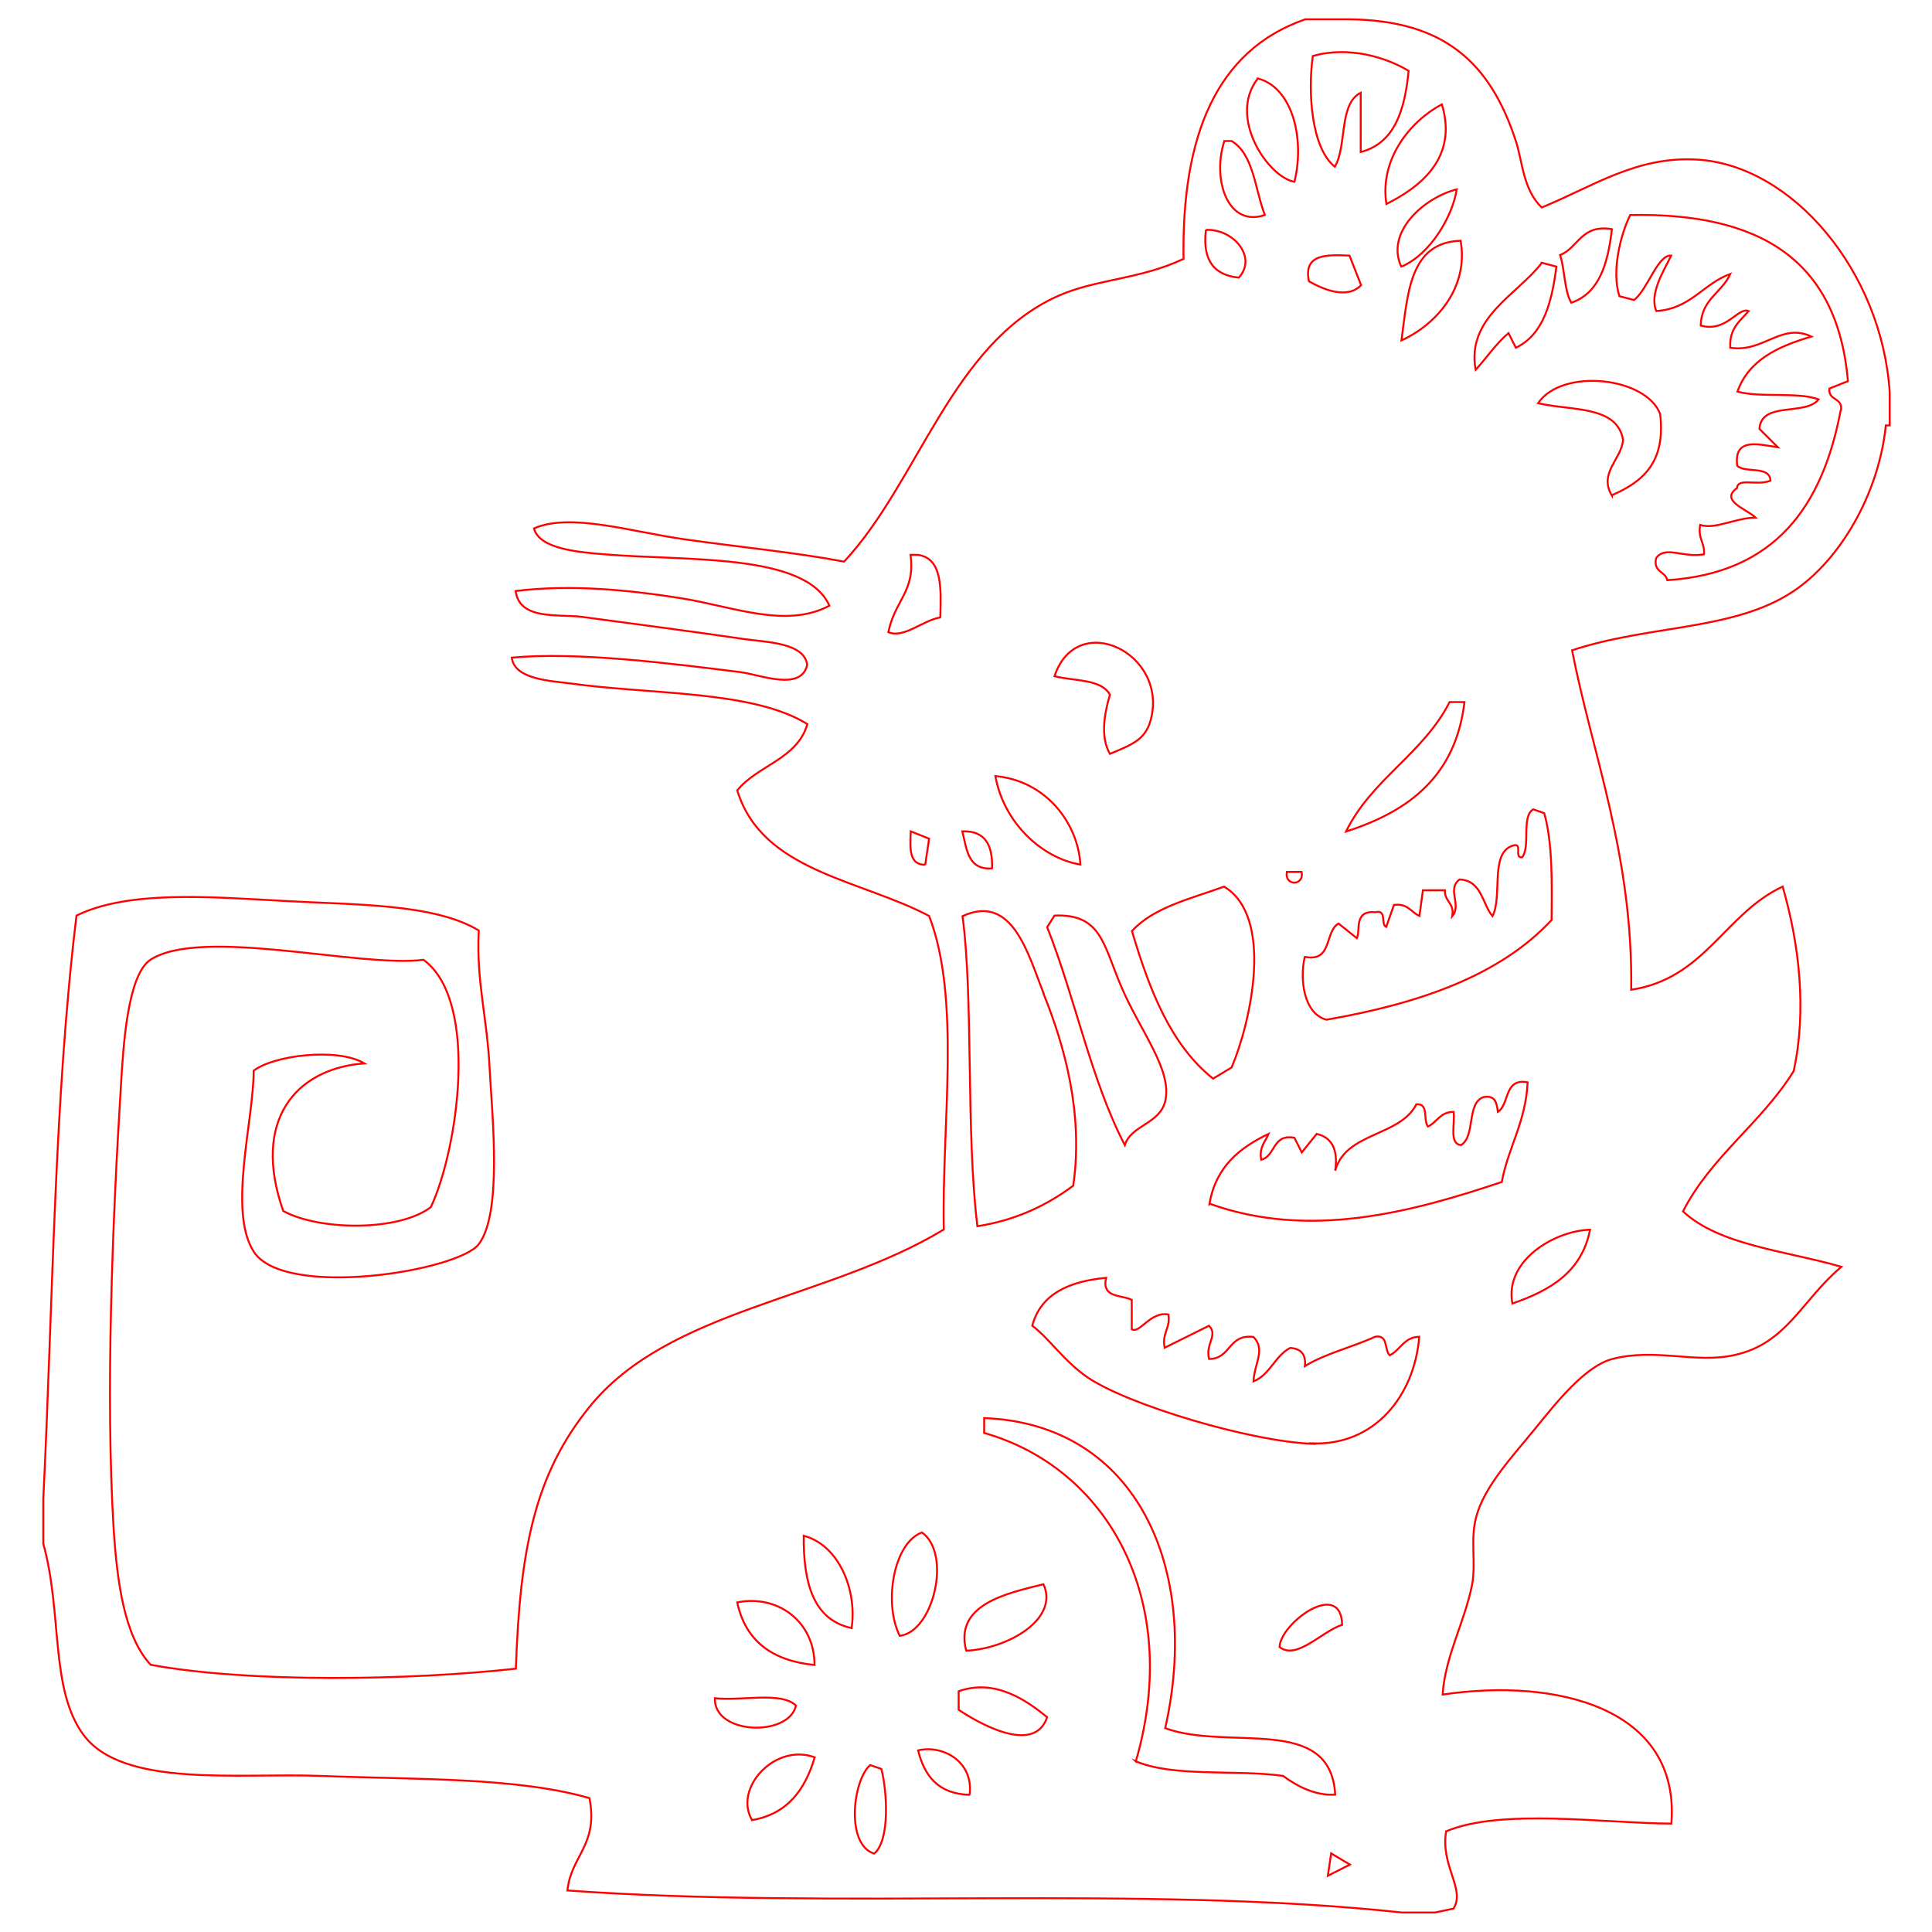
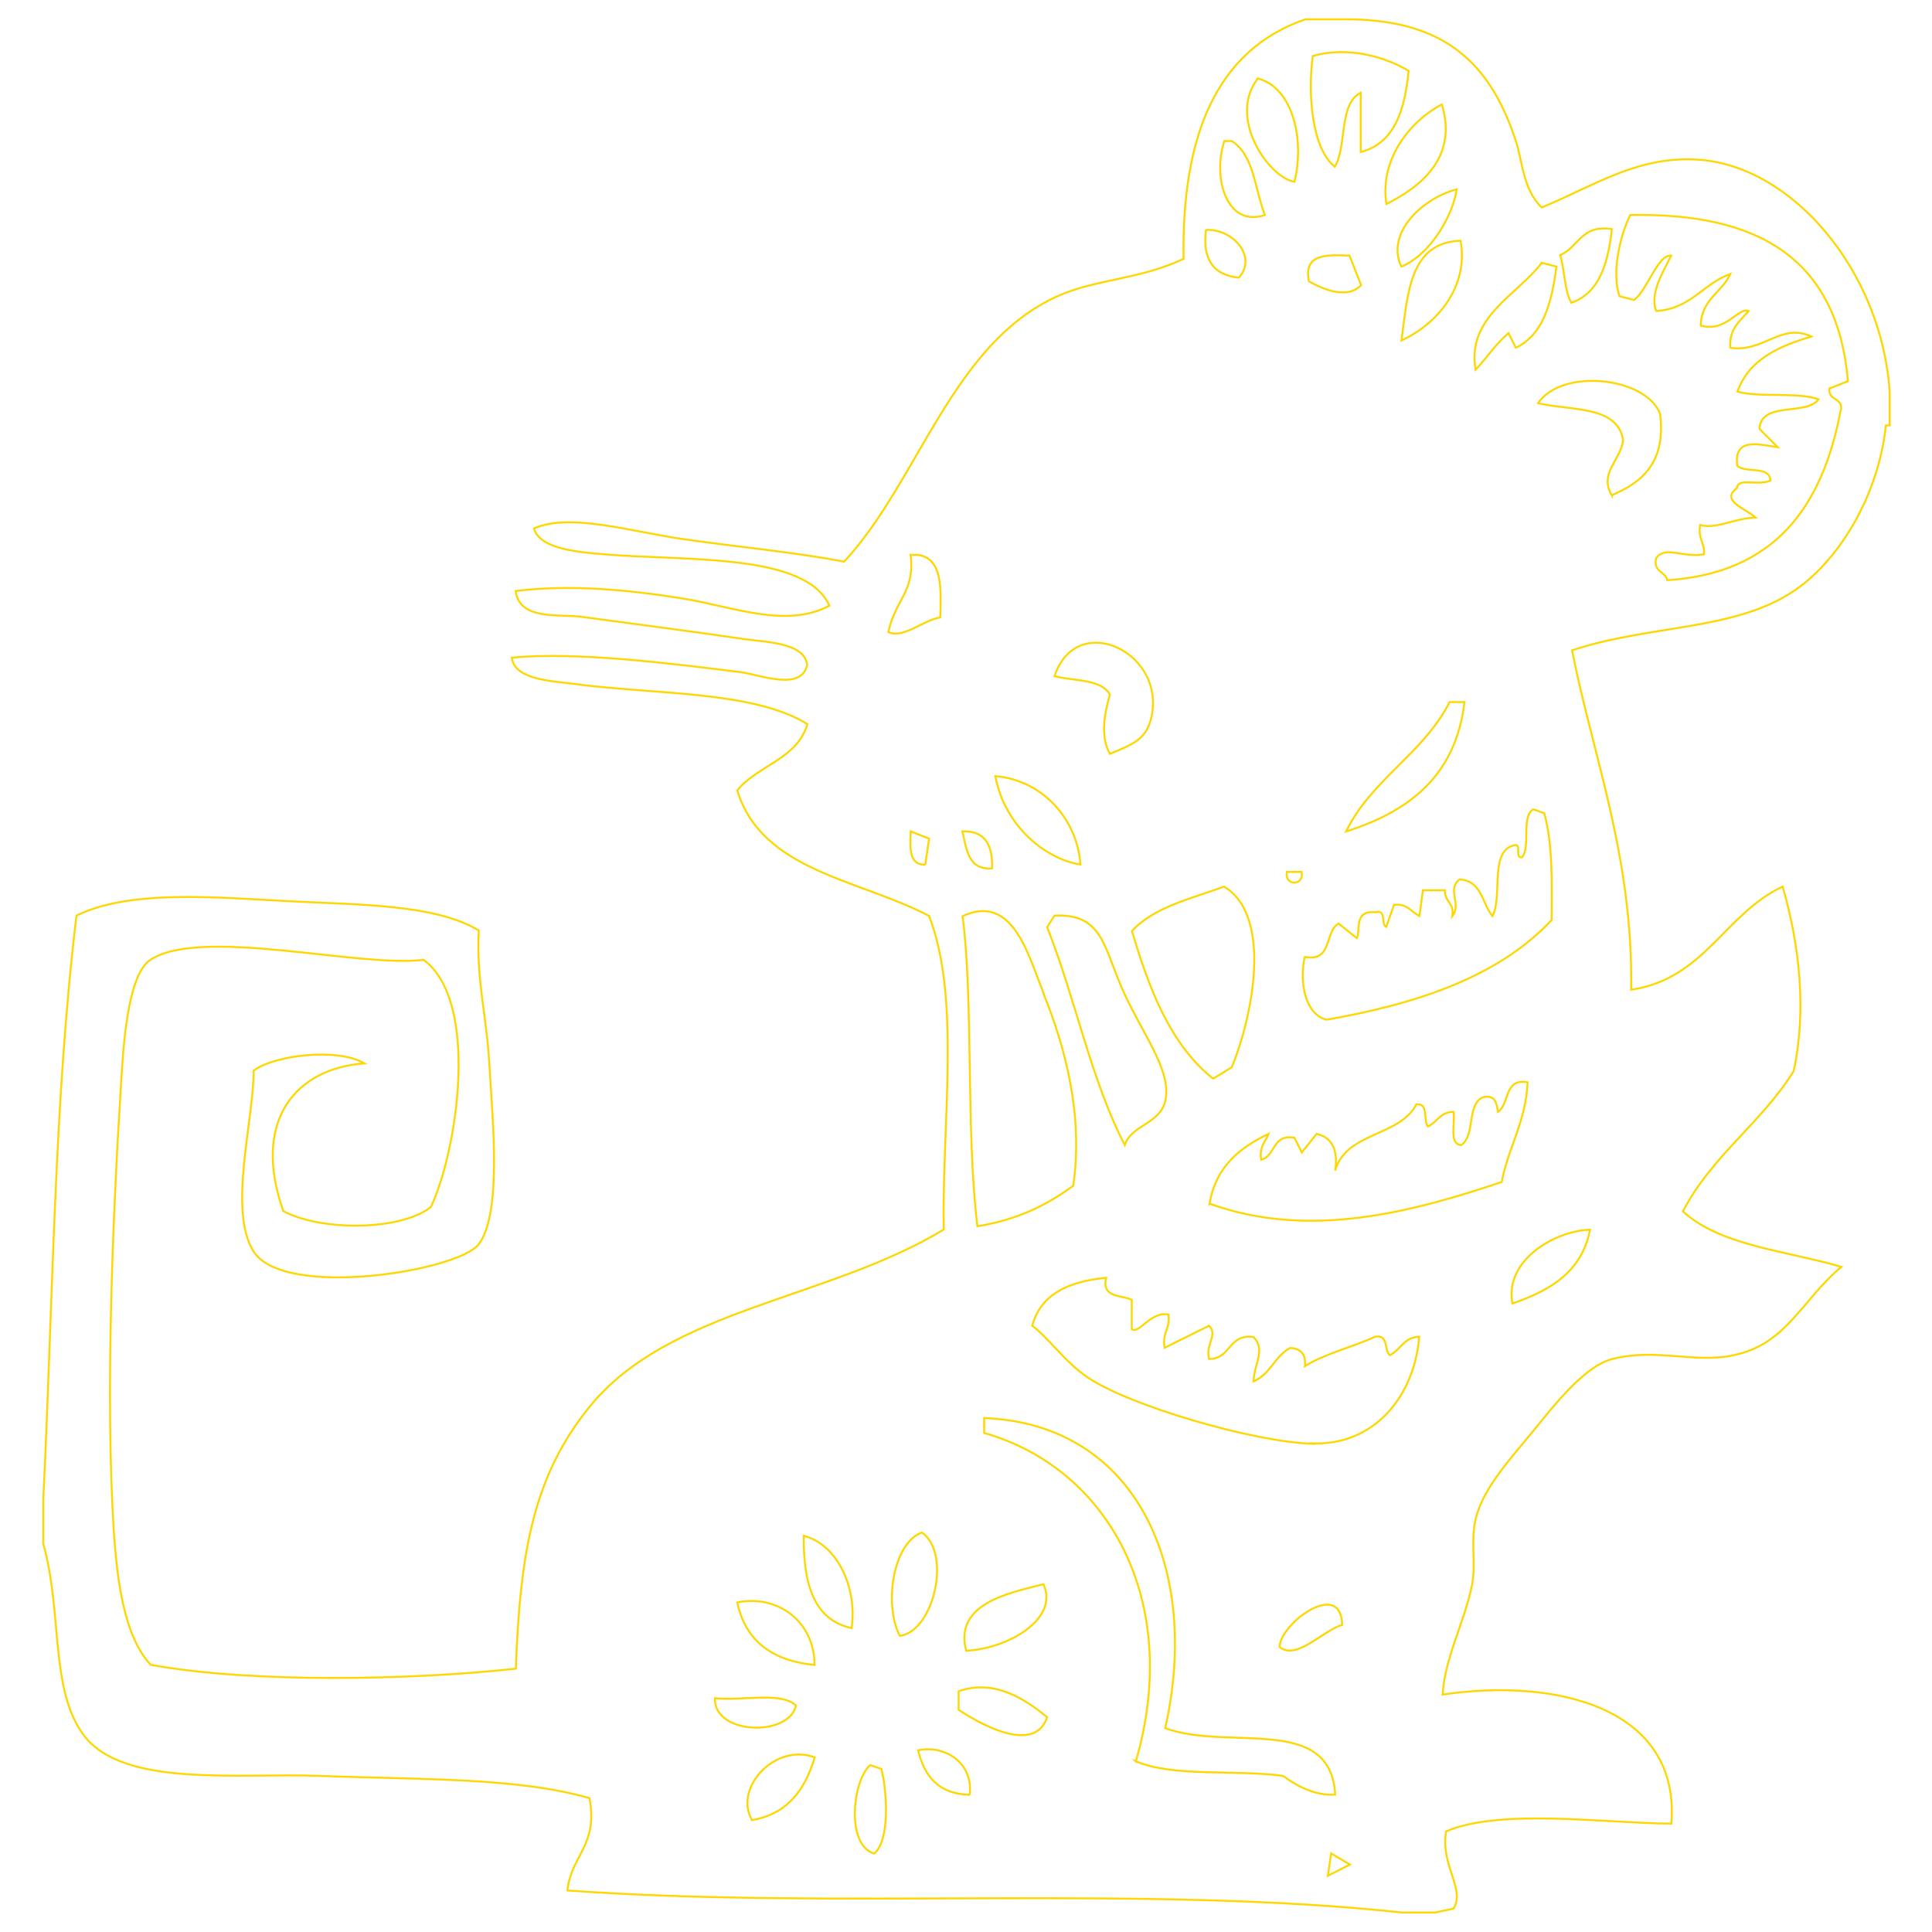
<svg xmlns="http://www.w3.org/2000/svg" viewBox="0 0 1000 1000">
-   <path clip-rule="evenodd" stroke="red" stroke-miterlimit="10" d="M878.2 82.6c-31-1.8-53.3 13.7-80.2 24.8-9.8-9.4-10-24.2-13.4-34.4-13.2-40.4-36.8-62.4-86-63h-23c-46.3 16-64 60.8-63 124-23 10.8-45.3 10.4-65 19.2-55 24.6-72 96-110.7 137.5-25.2-4.8-54-7.5-82.2-11.5-27.4-3.8-59.4-14-78.3-5.7 2.7 10.7 23.2 12.3 36.3 13.4 42.8 3.6 104.3-.8 116.6 26.6-22.5 12-50.2.4-76.4-3.8-27.7-4.4-57.4-7.3-86-3.8 2 15.4 22.5 11.8 34.4 13.4 29.4 4 57 7.5 84 11.5 11.3 1.6 31 1.8 32.5 13.3-3 14-24.8 5-34.5 3.8-36-4.5-84.8-10.7-118.4-7.5 1.4 11.4 20.4 12 30.7 13.4 42 5.8 94.2 3.5 122.3 21-5.3 18.2-25.8 21.3-36.3 34.3 12.8 42 63.4 46 99.3 65 16.6 43 6.5 107.5 7.6 162.3-60.2 36.4-142.2 41-183.3 91.7-28.4 35-36 73.4-38.2 135.6-54.6 6-137.2 7.5-189-2-13.7-14.7-17.4-43-19.2-70.7-4.2-68.7-.6-158.8 3.8-229.2 1.2-20 3.3-57 15.2-65 26.5-17.2 108.3 4.2 141.4 0 29.3 21.4 17.5 99 3.8 128-16.4 12.6-57.6 12.3-76.4 2-16.5-47 6.6-73.8 42-76.4-14-8.3-47-4.2-57.3 3.8 0 25.8-13.4 72.6 0 93.6 15.7 24.7 105.8 10.2 116.5-3.8 12.2-16 7-65.8 5.7-89.8-1.4-28.8-7-45.3-5.7-72.6-23.2-14-64-13.2-101.2-15.3-39.2-2.2-80.4-5.4-107 7.6C28 569 27.4 674.6 22.4 776v23c10 35.8 3.3 75.7 21 99.2 20.5 27.2 79.8 19.4 122.3 21 51.6 2 101.8.7 139.4 11.5 4.7 24.4-9.6 29.8-11.4 47.8 138 10 298.6-3 431.8 11.4h17.3l9.5-2c6.4-10-6.8-22-3.8-40 28.3-12 81.8-4.2 116.6-4 4.7-59.8-59.2-75.6-118.4-66.8C748 857.2 758 840 762 820c2-11.2-1-23.3 2-34.5 4-16 19.2-32 30.4-45.8 11.8-14.6 26.3-32.7 40.2-36.3 22.4-5.8 43 2.5 63-2 27.2-5.8 34.8-28.3 55.5-45.7-28.5-8.3-63-11-82-28.7 14.7-28.6 40.7-45.8 57.3-72.6 6.8-31.3 3-65.4-5.7-95.5-30 14-40.2 47.6-78.4 53.4 1-69.3-20.2-122.2-30.6-175.7 40.5-13.4 83.8-10 114.6-30.6 24-16 44.2-50.3 47.8-85.8h2V203c-4-62.3-50.3-117.6-99.8-120.4zM479 447.6c-8.6.2-8-8.7-7.6-17.3l9.5 3.8-2 13.5zm7.6-128c-9 1.5-18.8 11-26.8 7.6 3.5-16.8 14-21 11.5-40h3.8c12.8 1.8 12 17.4 11.6 32.3zM370 879c14 1.5 34.3-3.6 42 3.8-3.6 16.3-42.5 15.3-42-3.8zm19.2 63c-9.6-16.5 12-40 32.5-32.4-5 16.7-14 29.3-32.5 32.5zm-7.6-112.6c20.7-4.2 40 9.7 40 32.4-22-2.2-35.8-12.5-40-32.4zm59.2 13.3c-20-4.3-25-23.6-24.8-47.8 18.2 4.8 27.7 28 24.8 47.7zm393.5-724c-2 17.5-6.4 33-21 38-3.7-6.4-3.3-17-5.8-24.7 9.6-3.8 10.8-16 26.8-13.4zM798 136l7.6 2c-2.4 18.7-6.8 35.2-21 42l-3.8-7.6c-6.5 5.5-11.3 12.8-17 19-5-27 21.8-39 34.2-55.3zm-72.6 40.2c3.3-24 4-50.7 30.6-51.6 4.3 24.3-12.6 43.4-30.6 51.6zM758 363.4c-4.5 38.3-28.8 56.6-61.3 67 13.2-27 40-40.3 53.6-67h7.6zM725.3 138C717 120.2 737 102.3 754 98c-2 13.4-13.3 33.5-28.6 40zm21-84c8.5 28-11.6 43-28.7 51.6-3.6-23 12-42.7 28.7-51.6zm-66.8-25c18.3-5.3 38 .6 49.6 7.7-2 20.3-7.2 37.4-24.8 42V48c-11.5 5.8-7 27.5-13.4 38.3-12.2-9.7-14-38.7-11.4-57.2zm19 103.3l6 15.3c-7.3 7.6-20 2-27-2-3-14.3 9.2-13.8 21-13.3zm-23 363c14.3 2.7 10-13 17.3-17.3l9.5 7.6c2-3.7-1.8-14.6 9.5-13.4 6.2-1.7 2.7 6.2 5.7 7.6l4-11.4c7-1 8.8 3.7 13.2 5.7l1.8-13.3h11.4c-.3 6 5 6.4 3.8 13.4 5-6-3-14 3.8-19 11.5.6 11.6 12.5 17 19 5.2-10-1.2-31.8 9.7-36.2 6.8-3 1 6.5 5.7 5.7 4.4-5.8-.6-21 5.7-24.8l5.7 2c4.3 15.4 4 35.3 3.8 55.3-27 29-68.8 43.3-116.5 51.6-11.6-3-14-20.4-11.3-32.4zm-9.4-44h7.6c1.5 7.4-9 7.4-7.6 0zM651 40.6c18.2 4.7 24.4 31.6 19 53.5-13.5-2.3-34.7-33.3-19-53.4zM633.7 73h3.8c11.5 7 12 25 17.2 38.3-19.6 6.6-27.3-19-21-38.2zm-9.5 46c14-.7 26.8 14 17 24.7-12.6-1.2-19-8.8-17-24.8zm9.5 340c25.8 15.6 13.8 69.8 3.8 93.5l-9.6 5.8c-22-17.5-33-46-42-76.4 11.3-12.4 30.5-16.7 47.7-23zm-30.5 110.7c-2.8 12.2-17.6 12.4-21 23-17.5-33.6-25.7-76.3-40.2-112.8l3.8-6c24-1 25.2 14.6 34.4 36.4 9.7 23 26.5 43.2 23 59.3zM595.5 373c-2.8 10-9.8 12.5-21 17.2-5-8.6-3-20.6 0-30.6-4.5-8.3-18.6-7-28.7-9.6 11.7-35 59.4-11.7 49.7 23zm-36.3 74.5c-19.4-3.2-39.6-21.2-44-45.8 26.4 2.4 42.8 24.6 44 45.8zm-45.8 2c-12.5.8-13-10-15.3-19.2 12-.4 15.7 7.3 15.4 19zm26.7 64.8c11.3 27.8 20.7 63 15.4 99.4-13.4 10-29.3 17.8-49.6 21-6-48.7-2-117.8-7.7-160.5 26-12 34 20 42 40zm0 305.7c8.2 18-18.4 33.4-40 34.4-6.3-24 21-29.7 40-34.4zm-87.7 139.4c-14.8-4.7-11-38-2-45.8l5.8 2c3 11.7 4.5 37-3.7 43.8zm13.3-112.7c-8.4-16.7-3.4-48 11.5-53.5 15.5 11 6 51.3-11.4 53.5zM502 929c-16.3-.4-23.5-9.7-26.8-23 12.2-3 28.8 5.3 26.7 23zm-5.8-44v-9.6c19-6.8 35.5 5 45.8 13.4-6.7 20-36.2 2.6-45.8-3.8zm91.7 26.7c24.2-83.2-14.4-151.8-78.5-170V734c79.2 3 112.3 78.4 93.7 160.5 32.8 12 85.6-7.6 88 34.4-9.7.6-19-3.8-27-9.7-24.5-3.4-56.7.8-76.3-7.6zm74.4-59.2c.3-12.2 31.8-35.5 32.4-11.5-10.4 3.3-23.6 18.5-32.4 11.5zm25 118.4l1.7-11.6 9.7 5.8zm-7.8-223.6c-31.5-1-95.5-20-116.6-34.4-12-8.2-20-20.3-28.6-26.7 4.4-16.6 19.2-23 38.2-24.8-2.4 10.6 8 8.7 13.3 11.4V688c4 2.6 9.6-9.4 19-7.6 1 7.4-3.4 9.3-2 17.2l23-11.4c4.8 5-2 9.3 0 17.2 11.4 0 9.8-13 23-11.4 6.4 6.6.5 13.4 0 23 8.7-3.5 11-13.2 19-17.3 5.4.3 8.3 3.2 7.6 9.4 10.7-6.6 24.7-9.8 36.3-15.2 7-1.3 4.7 6.7 7.6 9.6 5.6-2.7 7.3-9.4 15.3-9.6-2.5 30.7-23.2 56.4-55.4 55.2zm-53.5-124c3.2-19.3 15.5-29.2 30.6-36.4-1.5 4-5 6.5-3.8 13.4 7.6-2 5.6-13.5 17.2-11.4l3.8 7.6 7.7-9.6c7.8 1.8 11.2 8 9.6 19 5.5-20 33.4-17.5 42-34.3 6.6-.7 3.4 8.3 6 11.5 4.7-2.2 6.3-7.6 13.3-7.6.8 6.2-2.5 16.5 3.8 17.2 7.6-4.6 2.8-21.4 11.5-24.8 6.4-1.3 7 3.2 7.6 7.6 6.2-4 3-17.6 15.4-15.3-1 20.7-10 33.5-13.4 51.6-46.5 15.6-99.5 29.8-151 11.3zm197 13.2c-4.3 22-20.8 31.5-40.2 38.2-4.2-22.4 22-37.6 40-38.2zm11.3-380c-7-11.7 5-18.8 5.8-28.8-3-18-27-15-44-19 12.4-18.4 56-13.6 63.2 5.6 3 25.3-9.4 35.3-25 42zm118.4-44c-9.4 49.7-34 84.2-89.7 87.8-1-4.7-7.4-4-5.8-11.4 4.8-6.7 13.8 0 24.8-2 .5-6-3.3-8-2-15.2 7.8 2.5 18-3.6 28.7-3.8-4.4-4.3-18.8-8.7-9.6-15.3.3-5.5 10.3-1 17.3-3.8-.4-8-13-3.7-17.2-7.7-2-15 11.4-11 21-9.6l-9.5-9.5c.8-14.5 24-6.6 30.6-15.3-11.2-4-30-.7-42-4 5.8-16.4 21-23.4 38.3-28.5-15.7-7.4-24.7 8.4-42 5.8-.7-10 5.2-14 9.5-19-5.5-2.3-11.5 11.3-24.8 7.5.3-13.7 11-17 15.3-26.7-14 5-20.4 18-38.3 19.2-3.8-9 4-21 7.7-28.7-7-.6-12 17.3-19.2 23l-7.6-2c-4.2-12.8.6-32 5.6-42 66.3-1.3 107.2 22.5 112.7 86l-9.6 3.8c-.7 6.5 7 4.5 6 11.2z" fill="none" />
+   <path clip-rule="evenodd" stroke="gold" stroke-miterlimit="10" d="M878.2 82.6c-31-1.8-53.3 13.7-80.2 24.8-9.8-9.4-10-24.2-13.4-34.4-13.2-40.4-36.8-62.4-86-63h-23c-46.3 16-64 60.8-63 124-23 10.8-45.3 10.4-65 19.2-55 24.6-72 96-110.7 137.5-25.2-4.8-54-7.5-82.2-11.5-27.4-3.8-59.4-14-78.3-5.7 2.7 10.7 23.2 12.3 36.3 13.4 42.8 3.6 104.3-.8 116.6 26.6-22.5 12-50.2.4-76.4-3.8-27.7-4.4-57.4-7.3-86-3.8 2 15.4 22.5 11.8 34.4 13.4 29.4 4 57 7.5 84 11.5 11.3 1.6 31 1.8 32.5 13.3-3 14-24.8 5-34.5 3.8-36-4.5-84.8-10.7-118.4-7.5 1.4 11.4 20.4 12 30.7 13.4 42 5.8 94.2 3.5 122.3 21-5.3 18.2-25.8 21.3-36.3 34.3 12.8 42 63.4 46 99.3 65 16.6 43 6.5 107.5 7.6 162.3-60.2 36.4-142.2 41-183.3 91.7-28.4 35-36 73.4-38.2 135.6-54.6 6-137.2 7.5-189-2-13.7-14.7-17.4-43-19.2-70.7-4.2-68.7-.6-158.8 3.8-229.2 1.2-20 3.3-57 15.2-65 26.5-17.2 108.3 4.2 141.4 0 29.3 21.4 17.5 99 3.8 128-16.4 12.6-57.6 12.3-76.4 2-16.5-47 6.6-73.8 42-76.4-14-8.3-47-4.2-57.3 3.8 0 25.8-13.4 72.6 0 93.6 15.7 24.7 105.8 10.2 116.5-3.8 12.2-16 7-65.8 5.7-89.8-1.4-28.8-7-45.3-5.7-72.6-23.2-14-64-13.2-101.2-15.3-39.2-2.2-80.4-5.4-107 7.6C28 569 27.4 674.6 22.4 776v23c10 35.8 3.3 75.7 21 99.2 20.5 27.2 79.8 19.4 122.3 21 51.6 2 101.8.7 139.4 11.5 4.7 24.4-9.6 29.8-11.4 47.8 138 10 298.6-3 431.8 11.4h17.3l9.5-2c6.4-10-6.8-22-3.8-40 28.3-12 81.8-4.2 116.6-4 4.7-59.8-59.2-75.6-118.4-66.8C748 857.2 758 840 762 820c2-11.2-1-23.3 2-34.5 4-16 19.2-32 30.4-45.8 11.8-14.6 26.3-32.7 40.2-36.3 22.4-5.8 43 2.5 63-2 27.2-5.8 34.8-28.3 55.5-45.7-28.5-8.3-63-11-82-28.7 14.7-28.6 40.7-45.8 57.3-72.6 6.8-31.3 3-65.4-5.7-95.5-30 14-40.2 47.6-78.4 53.4 1-69.3-20.2-122.2-30.6-175.7 40.5-13.4 83.8-10 114.6-30.6 24-16 44.2-50.3 47.8-85.8h2V203c-4-62.3-50.3-117.6-99.8-120.4zM479 447.6c-8.6.2-8-8.7-7.6-17.3l9.5 3.8-2 13.5zm7.6-128c-9 1.5-18.8 11-26.8 7.6 3.5-16.8 14-21 11.5-40h3.8c12.8 1.8 12 17.4 11.6 32.3zM370 879c14 1.5 34.3-3.6 42 3.8-3.6 16.3-42.5 15.3-42-3.8zm19.2 63c-9.6-16.5 12-40 32.5-32.4-5 16.7-14 29.3-32.5 32.5zm-7.6-112.6c20.7-4.2 40 9.7 40 32.4-22-2.2-35.8-12.5-40-32.4zm59.2 13.3c-20-4.3-25-23.6-24.8-47.8 18.2 4.8 27.7 28 24.8 47.7zm393.5-724c-2 17.5-6.4 33-21 38-3.7-6.4-3.3-17-5.8-24.7 9.6-3.8 10.8-16 26.8-13.4zM798 136l7.6 2c-2.4 18.7-6.8 35.2-21 42l-3.8-7.6c-6.5 5.5-11.3 12.8-17 19-5-27 21.8-39 34.2-55.3zm-72.6 40.2c3.3-24 4-50.7 30.6-51.6 4.3 24.3-12.6 43.4-30.6 51.6zM758 363.4c-4.5 38.3-28.8 56.6-61.3 67 13.2-27 40-40.3 53.6-67h7.6zM725.3 138C717 120.2 737 102.3 754 98c-2 13.4-13.3 33.5-28.6 40zm21-84c8.5 28-11.6 43-28.7 51.6-3.6-23 12-42.7 28.7-51.6zm-66.8-25c18.3-5.3 38 .6 49.6 7.7-2 20.3-7.2 37.4-24.8 42V48c-11.5 5.8-7 27.5-13.4 38.3-12.2-9.7-14-38.7-11.4-57.2zm19 103.3l6 15.3c-7.3 7.6-20 2-27-2-3-14.3 9.2-13.8 21-13.3zm-23 363c14.3 2.7 10-13 17.3-17.3l9.5 7.6c2-3.7-1.8-14.6 9.5-13.4 6.2-1.7 2.7 6.2 5.7 7.6l4-11.4c7-1 8.8 3.7 13.2 5.7l1.8-13.3h11.4c-.3 6 5 6.4 3.8 13.4 5-6-3-14 3.8-19 11.5.6 11.6 12.5 17 19 5.2-10-1.2-31.8 9.7-36.2 6.8-3 1 6.5 5.7 5.7 4.4-5.8-.6-21 5.7-24.8l5.7 2c4.3 15.4 4 35.3 3.8 55.3-27 29-68.8 43.3-116.5 51.6-11.6-3-14-20.4-11.3-32.4zm-9.4-44h7.6c1.5 7.4-9 7.4-7.6 0zM651 40.6c18.2 4.7 24.4 31.6 19 53.5-13.5-2.3-34.7-33.3-19-53.4zM633.7 73h3.8c11.5 7 12 25 17.2 38.3-19.6 6.6-27.3-19-21-38.2zm-9.5 46c14-.7 26.8 14 17 24.7-12.6-1.2-19-8.8-17-24.8zm9.5 340c25.8 15.6 13.8 69.8 3.8 93.5l-9.6 5.8c-22-17.5-33-46-42-76.4 11.3-12.4 30.5-16.7 47.7-23zm-30.5 110.7c-2.8 12.2-17.6 12.4-21 23-17.5-33.6-25.7-76.3-40.2-112.8l3.8-6c24-1 25.2 14.6 34.4 36.4 9.7 23 26.5 43.2 23 59.3zM595.5 373c-2.8 10-9.8 12.5-21 17.2-5-8.6-3-20.6 0-30.6-4.5-8.3-18.6-7-28.7-9.6 11.7-35 59.4-11.7 49.7 23zm-36.3 74.5c-19.4-3.2-39.6-21.2-44-45.8 26.4 2.4 42.8 24.6 44 45.8zm-45.8 2c-12.5.8-13-10-15.3-19.2 12-.4 15.7 7.3 15.4 19zm26.7 64.8c11.3 27.8 20.7 63 15.4 99.4-13.4 10-29.3 17.8-49.6 21-6-48.7-2-117.8-7.7-160.5 26-12 34 20 42 40zm0 305.7c8.2 18-18.4 33.4-40 34.4-6.3-24 21-29.7 40-34.4zm-87.7 139.4c-14.8-4.7-11-38-2-45.8l5.8 2c3 11.7 4.5 37-3.7 43.8zm13.3-112.7c-8.4-16.7-3.4-48 11.5-53.5 15.5 11 6 51.3-11.4 53.5zM502 929c-16.3-.4-23.5-9.7-26.8-23 12.2-3 28.8 5.3 26.7 23zm-5.8-44v-9.6c19-6.8 35.5 5 45.8 13.4-6.7 20-36.2 2.6-45.8-3.8zm91.7 26.7c24.2-83.2-14.4-151.8-78.5-170V734c79.2 3 112.3 78.4 93.7 160.5 32.8 12 85.6-7.6 88 34.4-9.7.6-19-3.8-27-9.7-24.5-3.4-56.7.8-76.3-7.6zm74.4-59.2c.3-12.2 31.8-35.5 32.4-11.5-10.4 3.3-23.6 18.5-32.4 11.5zm25 118.4l1.7-11.6 9.7 5.8zm-7.8-223.6c-31.5-1-95.5-20-116.6-34.4-12-8.2-20-20.3-28.6-26.7 4.4-16.6 19.2-23 38.2-24.8-2.4 10.6 8 8.7 13.3 11.4V688c4 2.6 9.6-9.4 19-7.6 1 7.4-3.4 9.3-2 17.2l23-11.4c4.8 5-2 9.3 0 17.2 11.4 0 9.8-13 23-11.4 6.4 6.6.5 13.4 0 23 8.7-3.5 11-13.2 19-17.3 5.4.3 8.3 3.2 7.6 9.4 10.7-6.6 24.7-9.8 36.3-15.2 7-1.3 4.7 6.7 7.6 9.6 5.6-2.7 7.3-9.4 15.3-9.6-2.5 30.7-23.2 56.4-55.4 55.2zm-53.5-124c3.2-19.3 15.5-29.2 30.6-36.4-1.5 4-5 6.5-3.8 13.4 7.6-2 5.6-13.5 17.2-11.4l3.8 7.6 7.7-9.6c7.8 1.8 11.2 8 9.6 19 5.5-20 33.4-17.5 42-34.3 6.6-.7 3.4 8.3 6 11.5 4.7-2.2 6.3-7.6 13.3-7.6.8 6.2-2.5 16.5 3.8 17.2 7.6-4.6 2.8-21.4 11.5-24.8 6.4-1.3 7 3.2 7.6 7.6 6.2-4 3-17.6 15.4-15.3-1 20.7-10 33.5-13.4 51.6-46.5 15.6-99.5 29.8-151 11.3zm197 13.2c-4.3 22-20.8 31.5-40.2 38.2-4.2-22.4 22-37.6 40-38.2zm11.3-380c-7-11.7 5-18.8 5.8-28.8-3-18-27-15-44-19 12.4-18.4 56-13.6 63.2 5.6 3 25.3-9.4 35.3-25 42zm118.4-44c-9.4 49.7-34 84.2-89.7 87.8-1-4.7-7.4-4-5.8-11.4 4.8-6.7 13.8 0 24.8-2 .5-6-3.3-8-2-15.2 7.8 2.5 18-3.6 28.7-3.8-4.4-4.3-18.8-8.7-9.6-15.3.3-5.5 10.3-1 17.3-3.8-.4-8-13-3.7-17.2-7.7-2-15 11.4-11 21-9.6l-9.5-9.5c.8-14.5 24-6.6 30.6-15.3-11.2-4-30-.7-42-4 5.8-16.4 21-23.4 38.3-28.5-15.7-7.4-24.7 8.4-42 5.8-.7-10 5.2-14 9.5-19-5.5-2.3-11.5 11.3-24.8 7.5.3-13.7 11-17 15.3-26.7-14 5-20.4 18-38.3 19.2-3.8-9 4-21 7.7-28.7-7-.6-12 17.3-19.2 23l-7.6-2c-4.2-12.8.6-32 5.6-42 66.3-1.3 107.2 22.5 112.7 86l-9.6 3.8c-.7 6.5 7 4.5 6 11.2z" fill="none" />
</svg>
